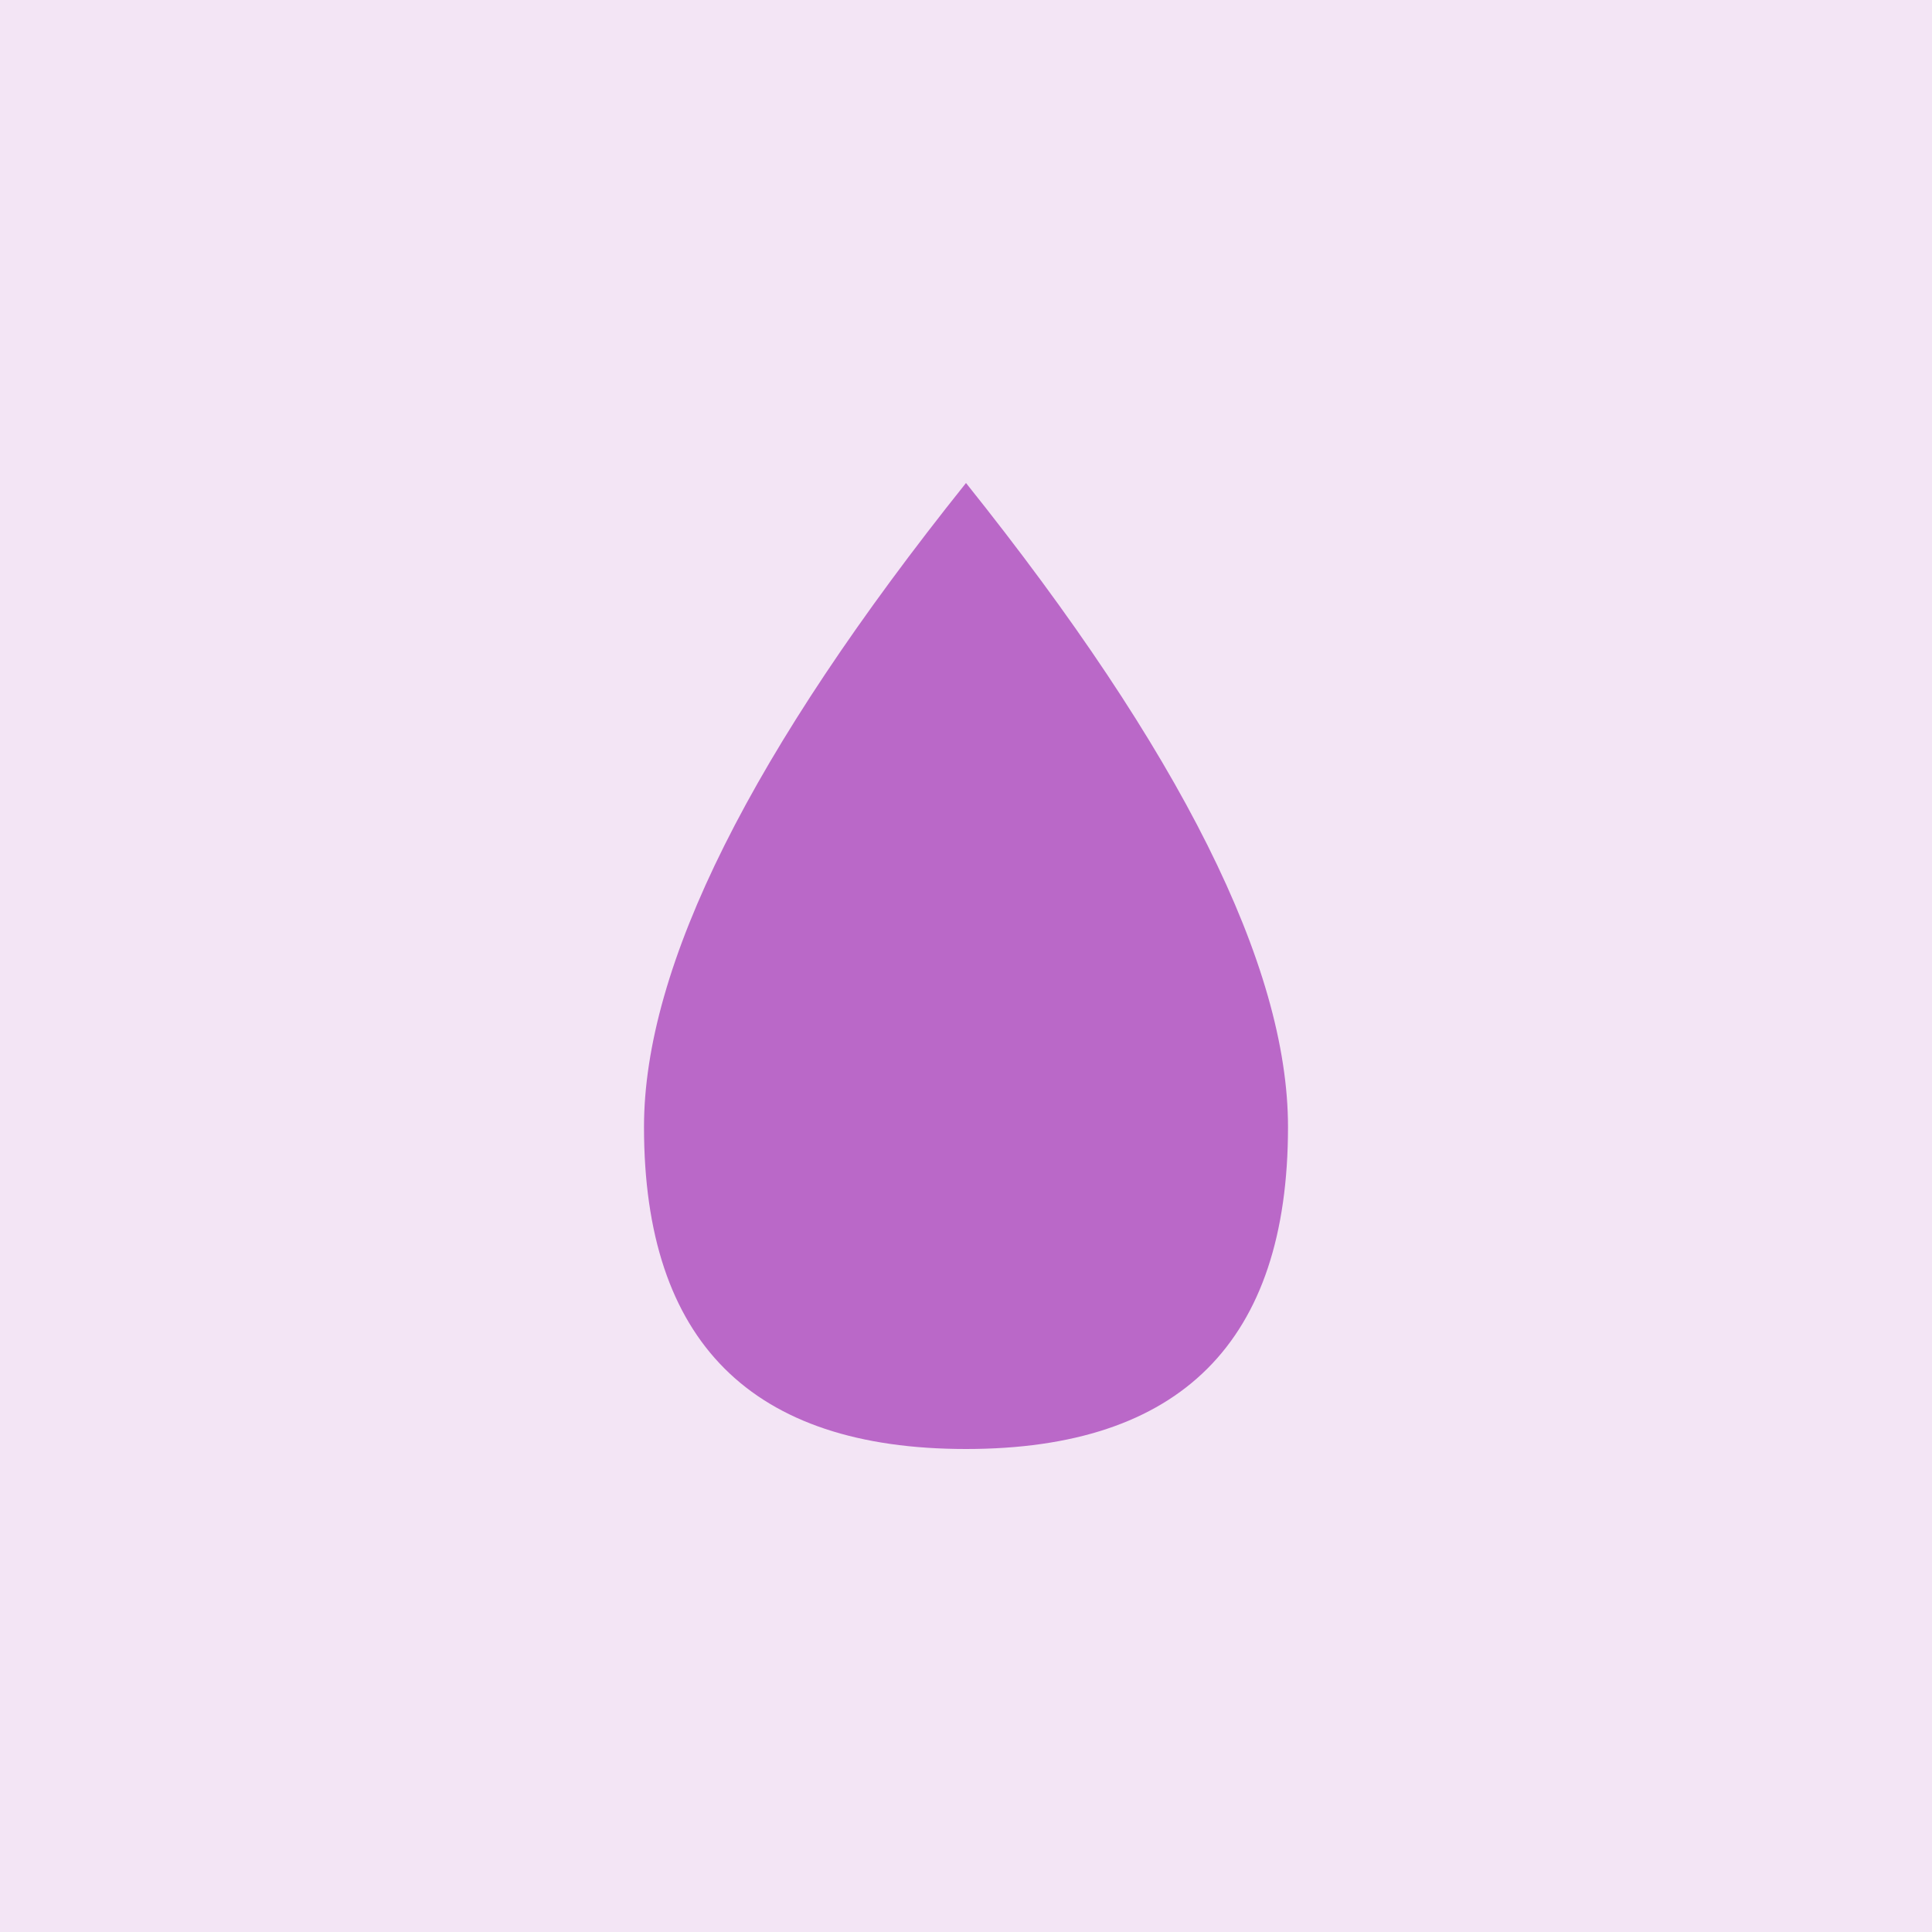
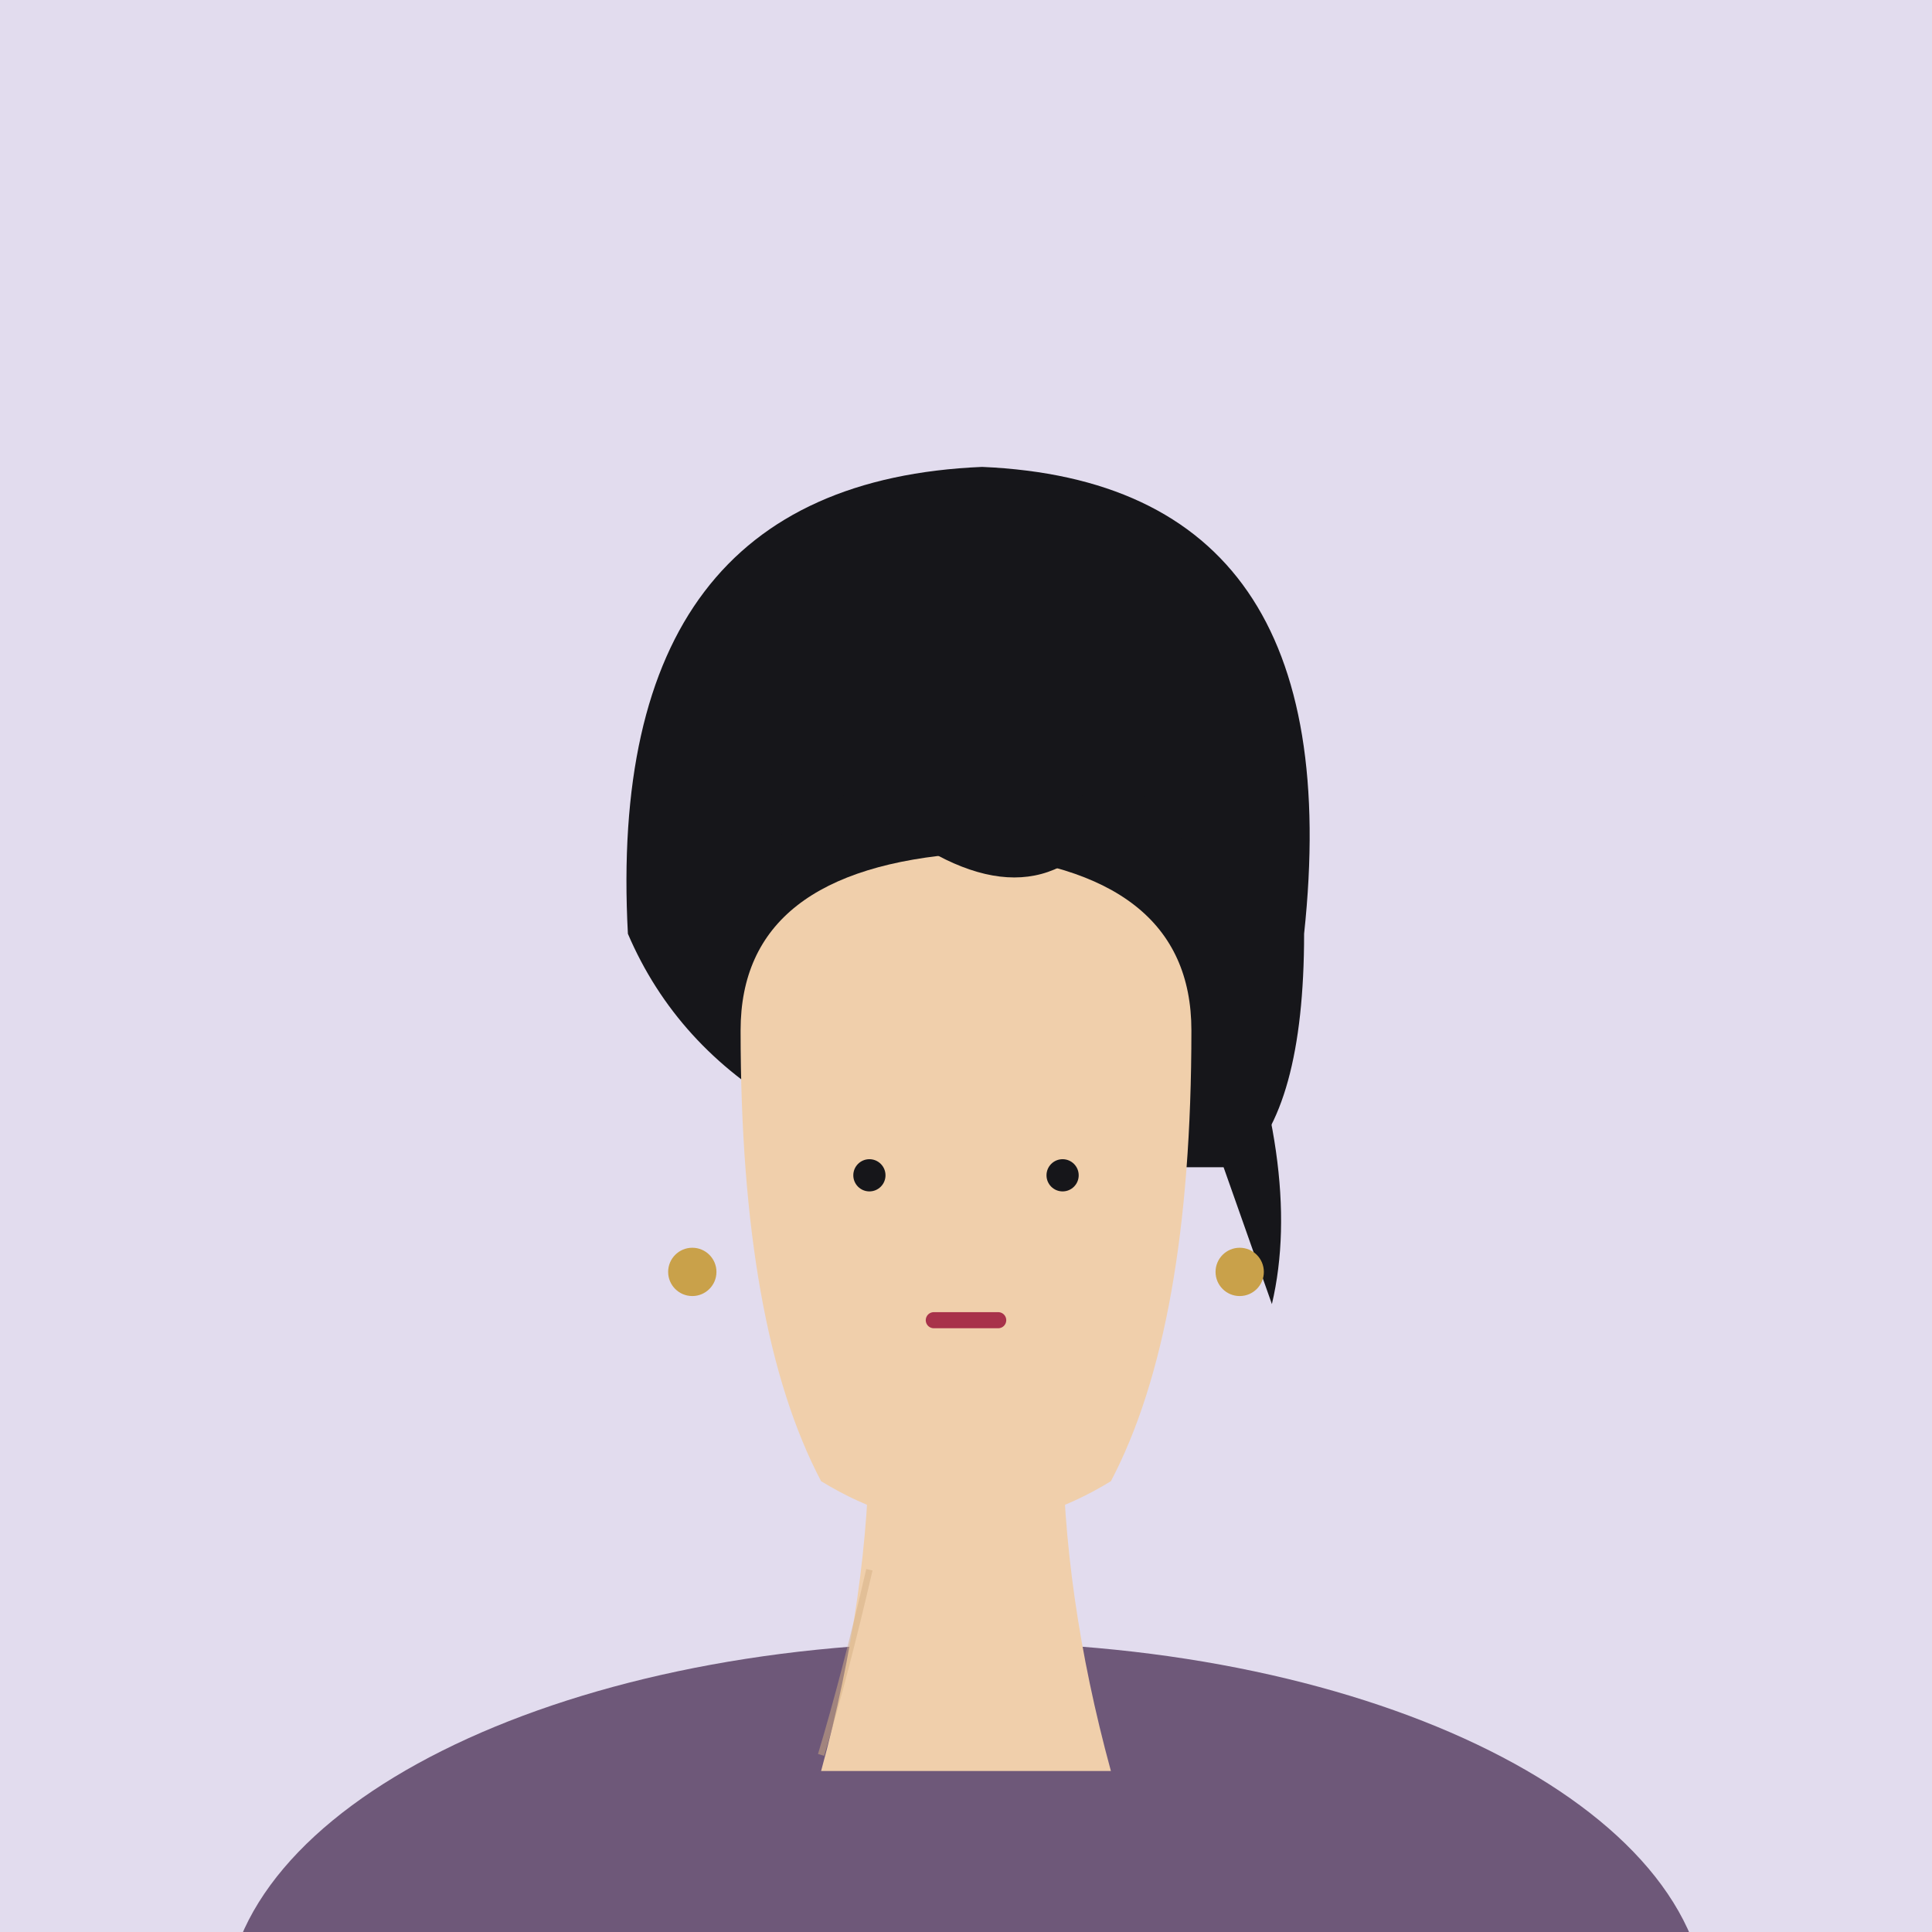
<svg xmlns="http://www.w3.org/2000/svg" viewBox="0 0 240 240" width="240" height="240">
-   <rect width="240" height="240" fill="#F3E5F5" />
-   <path d="M120 60 Q160 110 160 140 Q160 180 120 180 Q80 180 80 140 Q80 110 120 60 Z" fill="#BA68C8" />
+   <rect width="240" height="240" fill="#E2DCEE" />
+   <ellipse cx="120" cy="250" rx="92" ry="46" fill="#6E5879" />
+   <path d="M 78 116 Q 75 60 122 58 Q 168 60 162 116 Q 162 138 154 145 L 138 145 Q 130 130 122 132 Q 110 132 98 138 Q 84 130 78 116 Z" fill="#16161A" />
+   <path d="M 152 120 Q 162 145 158 162 L 152 145 Q 152 130 152 120 Z" fill="#16161A" />
+   <path d="M 108 178 Q 108 198 102 220 L 138 220 Q 132 198 132 178 Z" fill="#F0CFAB" />
+   <path d="M 108 195 Q 105 208 102 218" stroke="#D4B084" stroke-width="0.8" fill="none" opacity="0.5" />
+   <path d="M 92 128 Q 92 165 102 184 Q 120 195 138 184 Q 148 165 148 128 Q 148 108 120 106 Q 92 108 92 128 Z" fill="#F0CFAB" />
+   <path d="M 86 116 Q 105 88 132 100 Q 145 92 158 118 Q 148 100 138 102 Q 128 116 110 102 Q 92 96 86 116 Z" fill="#16161A" />
+   <circle cx="86" cy="158" r="3" fill="#C9A14A" />
+   <circle cx="154" cy="158" r="3" fill="#C9A14A" />
+   <circle cx="108" cy="146" r="2" fill="#16161A" />
+   <circle cx="132" cy="146" r="2" fill="#16161A" />
+   <path d="M 116 164 L 124 164" stroke="#A8324A" stroke-width="2" stroke-linecap="round" />
</svg>
